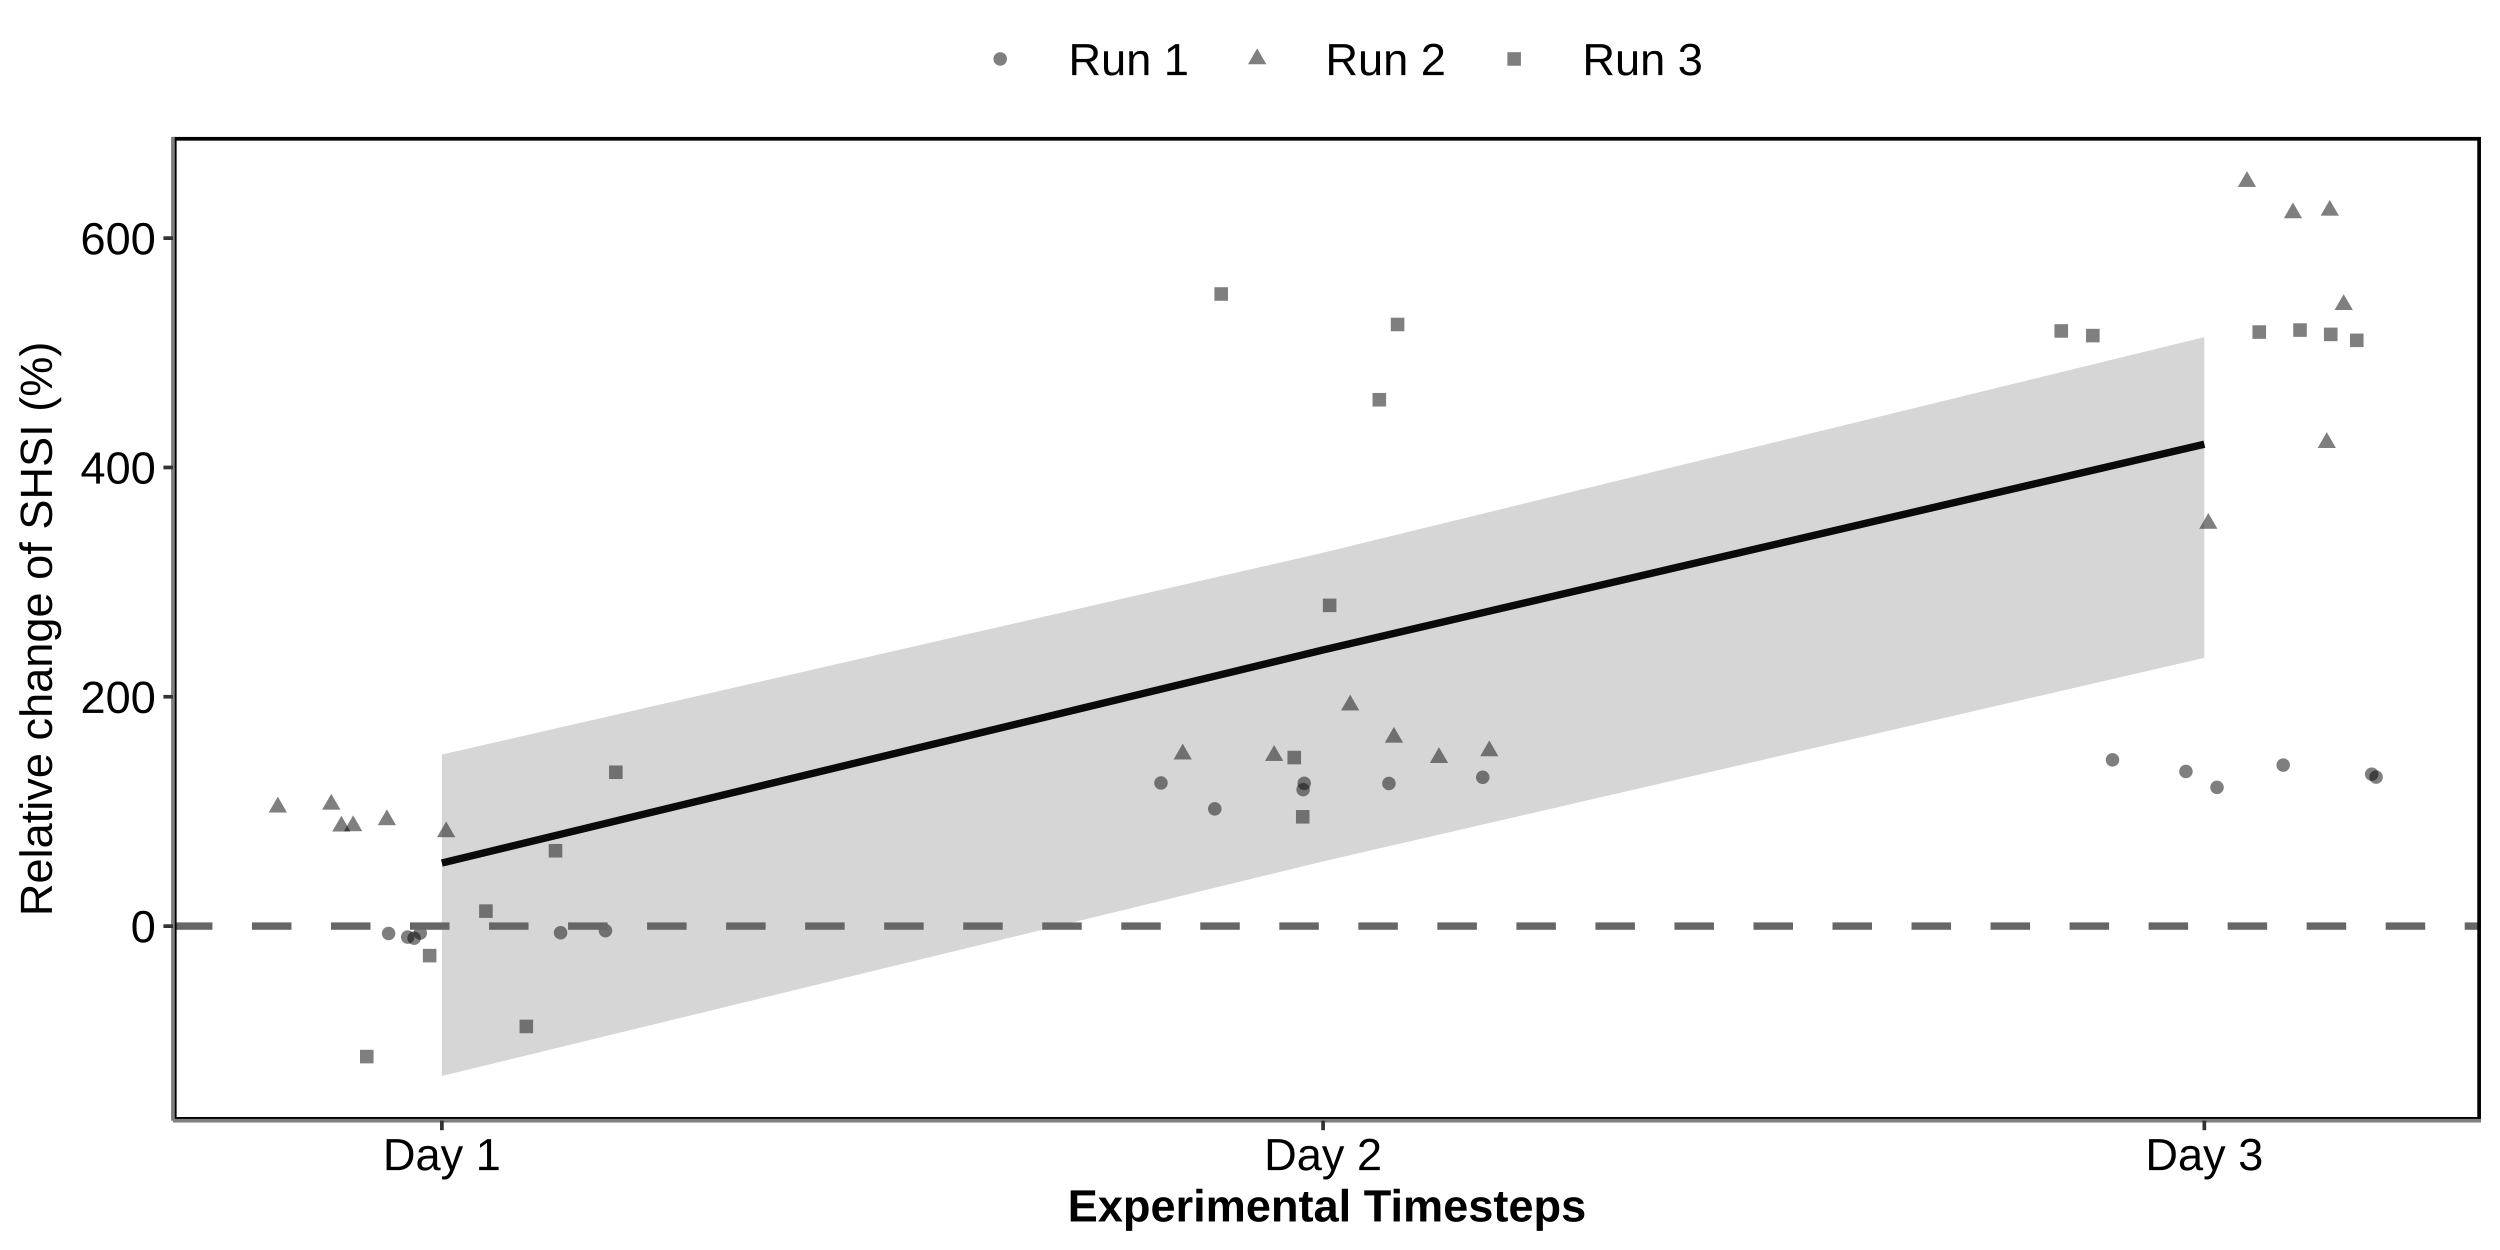
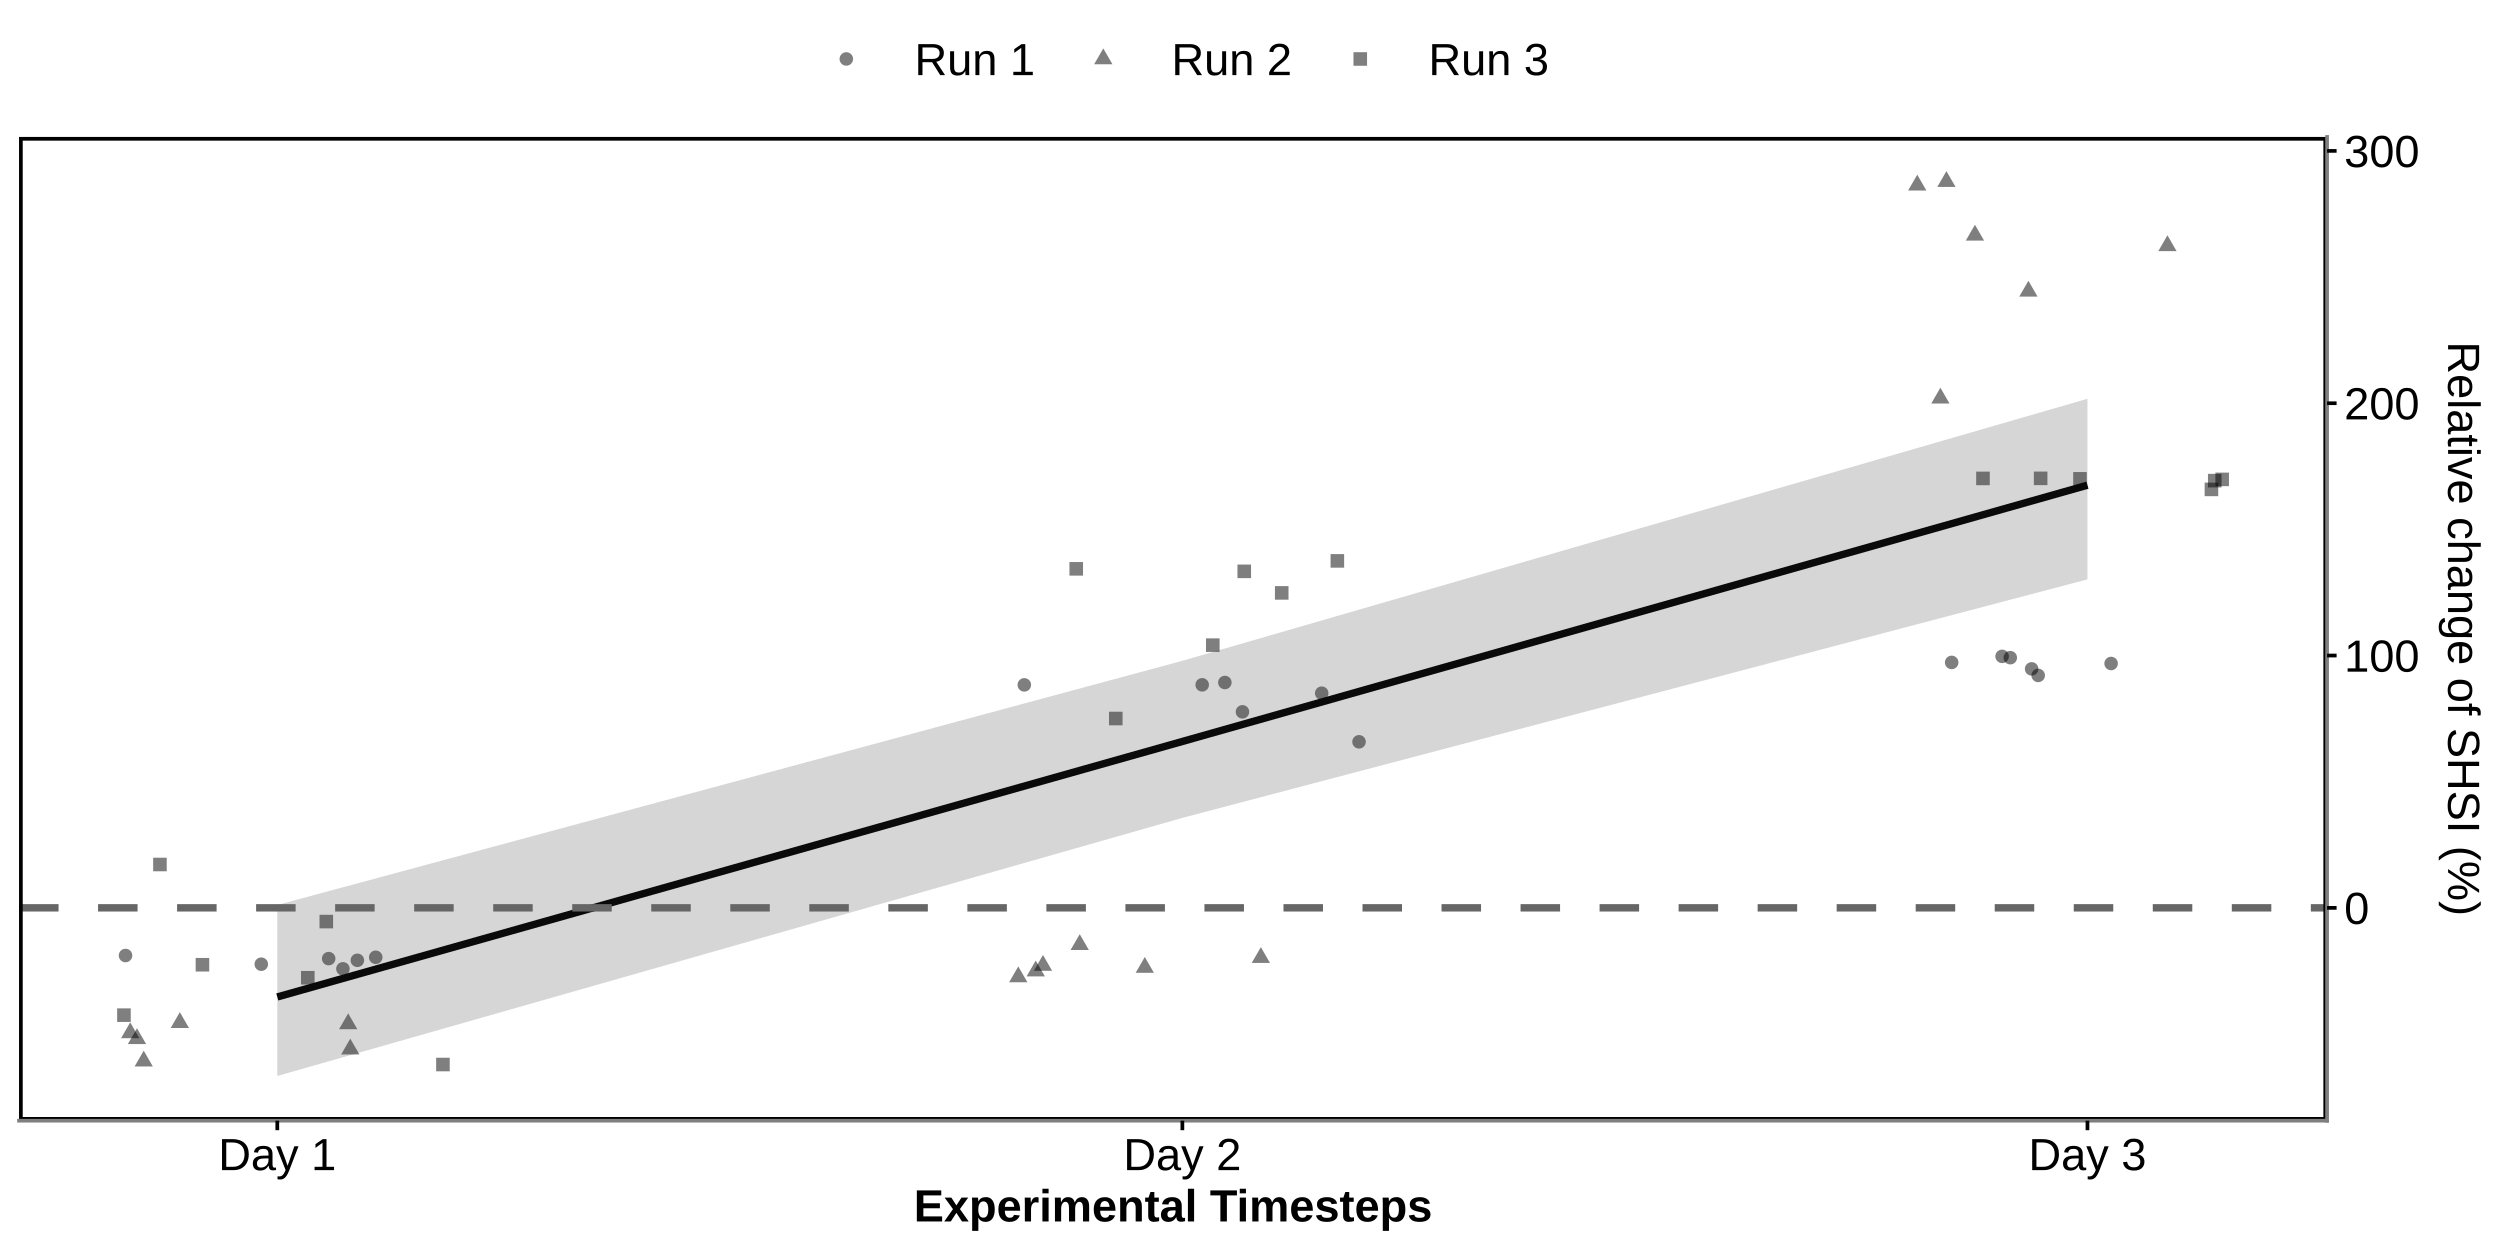
<svg xmlns="http://www.w3.org/2000/svg" width="720.00pt" height="360.00pt" viewBox="0 0 720.00 360.00">
  <g class="svglite">
    <defs>
      <style type="text/css">
    .svglite line, .svglite polyline, .svglite polygon, .svglite path, .svglite rect, .svglite circle {
      fill: none;
      stroke: #000000;
      stroke-linecap: round;
      stroke-linejoin: round;
      stroke-miterlimit: 10.00;
    }
    .svglite text {
      white-space: pre;
    }
    .svglite g.glyphgroup path {
      fill: inherit;
      stroke: none;
    }
  </style>
    </defs>
    <rect width="100%" height="100%" style="stroke: none; fill: #FFFFFF;" />
    <defs>
      <clipPath id="cpMC4wMHw3MjAuMDB8MC4wMHwzNjAuMDA=">
        <rect x="0.00" y="0.00" width="720.00" height="360.00" />
      </clipPath>
    </defs>
    <g clip-path="url(#cpMC4wMHw3MjAuMDB8MC4wMHwzNjAuMDA=)">
      <rect x="0.00" y="0.00" width="720.00" height="360.00" style="stroke-width: 0.75; stroke: #FFFFFF; fill: #FFFFFF;" />
    </g>
    <defs>
-       <clipPath id="cpNDkuODB8NzE0LjUyfDM5LjQ0fDMyMi43Ng==">
-         <rect x="49.80" y="39.44" width="664.72" height="283.32" />
+       <clipPath id="cpNS40OHw2NzAuMjB8MzkuNDR8MzIyLjc2">
+         <rect x="5.48" y="39.44" width="664.72" height="283.32" />
      </clipPath>
    </defs>
-     <g clip-path="url(#cpNDkuODB8NzE0LjUyfDM5LjQ0fDMyMi43Ng==)">
-       <circle cx="174.37" cy="268.03" r="1.95" style="stroke-width: 0.71; stroke: none; fill: #000000; fill-opacity: 0.50;" />
-       <polygon points="101.70,234.82 104.33,239.38 99.06,239.38 " style="stroke-width: 0.71; stroke: none; fill: #000000; fill-opacity: 0.50;" />
-       <polygon points="103.68,306.25 107.59,306.25 107.59,302.34 103.68,302.34 " style="stroke-width: 0.71; stroke: none; fill: #000000; fill-opacity: 0.50;" />
-       <circle cx="121.04" cy="268.72" r="1.95" style="stroke-width: 0.71; stroke: none; fill: #000000; fill-opacity: 0.50;" />
-       <polygon points="128.49,236.55 131.12,241.11 125.86,241.11 " style="stroke-width: 0.71; stroke: none; fill: #000000; fill-opacity: 0.50;" />
-       <polygon points="149.63,297.57 153.54,297.57 153.54,293.66 149.63,293.66 " style="stroke-width: 0.71; stroke: none; fill: #000000; fill-opacity: 0.50;" />
-       <circle cx="161.45" cy="268.63" r="1.95" style="stroke-width: 0.71; stroke: none; fill: #000000; fill-opacity: 0.50;" />
-       <polygon points="98.31,234.93 100.94,239.49 95.68,239.49 " style="stroke-width: 0.71; stroke: none; fill: #000000; fill-opacity: 0.50;" />
-       <polygon points="121.78,277.17 125.69,277.17 125.69,273.26 121.78,273.26 " style="stroke-width: 0.71; stroke: none; fill: #000000; fill-opacity: 0.50;" />
-       <circle cx="111.92" cy="268.84" r="1.95" style="stroke-width: 0.71; stroke: none; fill: #000000; fill-opacity: 0.50;" />
-       <polygon points="111.42,233.10 114.05,237.66 108.78,237.66 " style="stroke-width: 0.71; stroke: none; fill: #000000; fill-opacity: 0.50;" />
-       <polygon points="137.99,264.36 141.90,264.36 141.90,260.45 137.99,260.45 " style="stroke-width: 0.71; stroke: none; fill: #000000; fill-opacity: 0.50;" />
-       <circle cx="117.42" cy="269.88" r="1.95" style="stroke-width: 0.71; stroke: none; fill: #000000; fill-opacity: 0.50;" />
-       <polygon points="80.02,229.44 82.65,234.00 77.38,234.00 " style="stroke-width: 0.71; stroke: none; fill: #000000; fill-opacity: 0.50;" />
-       <polygon points="158.03,246.97 161.94,246.97 161.94,243.06 158.03,243.06 " style="stroke-width: 0.71; stroke: none; fill: #000000; fill-opacity: 0.50;" />
-       <circle cx="119.27" cy="270.20" r="1.95" style="stroke-width: 0.71; stroke: none; fill: #000000; fill-opacity: 0.50;" />
-       <polygon points="95.40,228.62 98.04,233.18 92.77,233.18 " style="stroke-width: 0.71; stroke: none; fill: #000000; fill-opacity: 0.50;" />
-       <polygon points="175.40,224.36 179.31,224.36 179.31,220.45 175.40,220.45 " style="stroke-width: 0.71; stroke: none; fill: #000000; fill-opacity: 0.50;" />
-       <circle cx="349.85" cy="232.95" r="1.95" style="stroke-width: 0.71; stroke: none; fill: #000000; fill-opacity: 0.50;" />
-       <polygon points="366.95,214.58 369.59,219.14 364.32,219.14 " style="stroke-width: 0.71; stroke: none; fill: #000000; fill-opacity: 0.50;" />
-       <polygon points="373.23,237.19 377.13,237.19 377.13,233.28 373.23,233.28 " style="stroke-width: 0.71; stroke: none; fill: #000000; fill-opacity: 0.50;" />
-       <circle cx="375.29" cy="227.41" r="1.95" style="stroke-width: 0.71; stroke: none; fill: #000000; fill-opacity: 0.50;" />
-       <polygon points="414.42,215.18 417.06,219.74 411.79,219.74 " style="stroke-width: 0.71; stroke: none; fill: #000000; fill-opacity: 0.50;" />
-       <polygon points="370.79,220.13 374.70,220.13 374.70,216.22 370.79,216.22 " style="stroke-width: 0.71; stroke: none; fill: #000000; fill-opacity: 0.50;" />
-       <circle cx="427.02" cy="223.86" r="1.95" style="stroke-width: 0.71; stroke: none; fill: #000000; fill-opacity: 0.50;" />
-       <polygon points="340.62,214.17 343.25,218.73 337.99,218.73 " style="stroke-width: 0.71; stroke: none; fill: #000000; fill-opacity: 0.50;" />
-       <polygon points="380.98,176.30 384.89,176.30 384.89,172.39 380.98,172.39 " style="stroke-width: 0.71; stroke: none; fill: #000000; fill-opacity: 0.50;" />
-       <circle cx="375.61" cy="225.60" r="1.95" style="stroke-width: 0.71; stroke: none; fill: #000000; fill-opacity: 0.50;" />
-       <polygon points="428.91,213.25 431.54,217.81 426.27,217.81 " style="stroke-width: 0.71; stroke: none; fill: #000000; fill-opacity: 0.50;" />
-       <polygon points="395.29,117.08 399.20,117.08 399.20,113.17 395.29,113.17 " style="stroke-width: 0.71; stroke: none; fill: #000000; fill-opacity: 0.50;" />
-       <circle cx="400.01" cy="225.64" r="1.95" style="stroke-width: 0.71; stroke: none; fill: #000000; fill-opacity: 0.50;" />
-       <polygon points="401.45,209.33 404.09,213.89 398.82,213.89 " style="stroke-width: 0.71; stroke: none; fill: #000000; fill-opacity: 0.50;" />
-       <polygon points="400.55,95.40 404.46,95.40 404.46,91.49 400.55,91.49 " style="stroke-width: 0.71; stroke: none; fill: #000000; fill-opacity: 0.50;" />
-       <circle cx="334.36" cy="225.50" r="1.95" style="stroke-width: 0.71; stroke: none; fill: #000000; fill-opacity: 0.50;" />
-       <polygon points="388.85,200.05 391.48,204.61 386.21,204.61 " style="stroke-width: 0.71; stroke: none; fill: #000000; fill-opacity: 0.50;" />
-       <polygon points="349.75,86.63 353.66,86.63 353.66,82.72 349.75,82.72 " style="stroke-width: 0.71; stroke: none; fill: #000000; fill-opacity: 0.50;" />
-       <circle cx="638.50" cy="226.77" r="1.95" style="stroke-width: 0.71; stroke: none; fill: #000000; fill-opacity: 0.50;" />
-       <polygon points="636.00,147.74 638.63,152.30 633.37,152.30 " style="stroke-width: 0.71; stroke: none; fill: #000000; fill-opacity: 0.50;" />
-       <polygon points="600.78,98.61 604.69,98.61 604.69,94.70 600.78,94.70 " style="stroke-width: 0.71; stroke: none; fill: #000000; fill-opacity: 0.50;" />
-       <circle cx="684.31" cy="223.80" r="1.95" style="stroke-width: 0.71; stroke: none; fill: #000000; fill-opacity: 0.50;" />
-       <polygon points="670.11,124.46 672.75,129.02 667.48,129.02 " style="stroke-width: 0.71; stroke: none; fill: #000000; fill-opacity: 0.50;" />
-       <polygon points="648.71,97.59 652.62,97.59 652.62,93.68 648.71,93.68 " style="stroke-width: 0.71; stroke: none; fill: #000000; fill-opacity: 0.50;" />
-       <circle cx="683.05" cy="222.97" r="1.95" style="stroke-width: 0.71; stroke: none; fill: #000000; fill-opacity: 0.50;" />
-       <polygon points="674.98,84.72 677.62,89.28 672.35,89.28 " style="stroke-width: 0.71; stroke: none; fill: #000000; fill-opacity: 0.50;" />
-       <polygon points="676.79,99.97 680.70,99.97 680.70,96.06 676.79,96.06 " style="stroke-width: 0.71; stroke: none; fill: #000000; fill-opacity: 0.50;" />
-       <circle cx="629.55" cy="222.18" r="1.95" style="stroke-width: 0.71; stroke: none; fill: #000000; fill-opacity: 0.50;" />
-       <polygon points="670.97,57.56 673.61,62.12 668.34,62.12 " style="stroke-width: 0.71; stroke: none; fill: #000000; fill-opacity: 0.50;" />
-       <polygon points="660.45,97.02 664.36,97.02 664.36,93.11 660.45,93.11 " style="stroke-width: 0.71; stroke: none; fill: #000000; fill-opacity: 0.50;" />
-       <circle cx="657.56" cy="220.35" r="1.95" style="stroke-width: 0.71; stroke: none; fill: #000000; fill-opacity: 0.50;" />
-       <polygon points="647.13,49.28 649.76,53.84 644.49,53.84 " style="stroke-width: 0.71; stroke: none; fill: #000000; fill-opacity: 0.50;" />
-       <polygon points="669.30,98.26 673.21,98.26 673.21,94.35 669.30,94.35 " style="stroke-width: 0.71; stroke: none; fill: #000000; fill-opacity: 0.50;" />
-       <circle cx="608.40" cy="218.84" r="1.95" style="stroke-width: 0.71; stroke: none; fill: #000000; fill-opacity: 0.50;" />
-       <polygon points="660.37,58.31 663.00,62.87 657.74,62.87 " style="stroke-width: 0.71; stroke: none; fill: #000000; fill-opacity: 0.50;" />
-       <polygon points="591.69,97.27 595.60,97.27 595.60,93.36 591.69,93.36 " style="stroke-width: 0.71; stroke: none; fill: #000000; fill-opacity: 0.50;" />
-       <polyline points="127.26,248.54 381.05,187.18 634.85,127.93 " style="stroke-width: 2.13; stroke-linecap: butt;" />
-       <polygon points="127.26,217.30 381.05,159.18 634.85,97.08 634.85,189.45 381.05,248.08 127.26,309.88 " style="stroke-width: 0.00; stroke: none; stroke-linecap: butt; fill: #333333; fill-opacity: 0.20;" />
-       <polyline points="127.26,217.30 381.05,159.18 634.85,97.08 " style="stroke-width: 1.07; stroke: none; stroke-linecap: butt;" />
-       <polyline points="634.85,189.45 381.05,248.08 127.26,309.88 " style="stroke-width: 1.07; stroke: none; stroke-linecap: butt;" />
-       <line x1="49.80" y1="266.72" x2="714.52" y2="266.72" style="stroke-width: 2.13; stroke: #666666; stroke-dasharray: 11.38,11.38; stroke-linecap: butt;" />
-       <rect x="49.80" y="39.44" width="664.72" height="283.32" style="stroke-width: 2.13;" />
+     <g clip-path="url(#cpNS40OHw2NzAuMjB8MzkuNDR8MzIyLjc2)">
+       <circle cx="98.76" cy="279.02" r="1.95" style="stroke-width: 0.71; stroke: none; fill: #000000; fill-opacity: 0.50;" />
+       <polygon points="41.39,302.59 44.02,307.15 38.76,307.15 " style="stroke-width: 0.71; stroke: none; fill: #000000; fill-opacity: 0.50;" />
+       <polygon points="125.61,308.54 129.52,308.54 129.52,304.63 125.61,304.63 " style="stroke-width: 0.71; stroke: none; fill: #000000; fill-opacity: 0.50;" />
+       <circle cx="75.25" cy="277.69" r="1.95" style="stroke-width: 0.71; stroke: none; fill: #000000; fill-opacity: 0.50;" />
+       <polygon points="100.88,299.13 103.52,303.69 98.25,303.69 " style="stroke-width: 0.71; stroke: none; fill: #000000; fill-opacity: 0.50;" />
+       <polygon points="33.74,294.32 37.65,294.32 37.65,290.41 33.74,290.41 " style="stroke-width: 0.71; stroke: none; fill: #000000; fill-opacity: 0.50;" />
+       <circle cx="94.66" cy="276.08" r="1.95" style="stroke-width: 0.71; stroke: none; fill: #000000; fill-opacity: 0.50;" />
+       <polygon points="39.45,296.13 42.08,300.69 36.82,300.69 " style="stroke-width: 0.71; stroke: none; fill: #000000; fill-opacity: 0.50;" />
+       <polygon points="86.69,283.55 90.60,283.55 90.60,279.64 86.69,279.64 " style="stroke-width: 0.71; stroke: none; fill: #000000; fill-opacity: 0.50;" />
+       <circle cx="36.15" cy="275.19" r="1.95" style="stroke-width: 0.71; stroke: none; fill: #000000; fill-opacity: 0.50;" />
+       <polygon points="37.50,294.44 40.13,299.00 34.86,299.00 " style="stroke-width: 0.71; stroke: none; fill: #000000; fill-opacity: 0.50;" />
+       <polygon points="56.35,279.80 60.26,279.80 60.26,275.89 56.35,275.89 " style="stroke-width: 0.71; stroke: none; fill: #000000; fill-opacity: 0.50;" />
+       <circle cx="108.21" cy="275.70" r="1.95" style="stroke-width: 0.71; stroke: none; fill: #000000; fill-opacity: 0.50;" />
+       <polygon points="100.28,291.85 102.91,296.41 97.64,296.41 " style="stroke-width: 0.71; stroke: none; fill: #000000; fill-opacity: 0.50;" />
+       <polygon points="92.02,267.37 95.93,267.37 95.93,263.46 92.02,263.46 " style="stroke-width: 0.71; stroke: none; fill: #000000; fill-opacity: 0.50;" />
+       <circle cx="102.92" cy="276.57" r="1.95" style="stroke-width: 0.71; stroke: none; fill: #000000; fill-opacity: 0.50;" />
+       <polygon points="51.79,291.50 54.43,296.06 49.16,296.06 " style="stroke-width: 0.71; stroke: none; fill: #000000; fill-opacity: 0.50;" />
+       <polygon points="44.11,250.93 48.02,250.93 48.02,247.02 44.11,247.02 " style="stroke-width: 0.71; stroke: none; fill: #000000; fill-opacity: 0.50;" />
+       <circle cx="391.40" cy="213.64" r="1.95" style="stroke-width: 0.71; stroke: none; fill: #000000; fill-opacity: 0.50;" />
+       <polygon points="293.26,278.33 295.90,282.89 290.63,282.89 " style="stroke-width: 0.71; stroke: none; fill: #000000; fill-opacity: 0.50;" />
+       <polygon points="319.39,208.89 323.30,208.89 323.30,204.98 319.39,204.98 " style="stroke-width: 0.71; stroke: none; fill: #000000; fill-opacity: 0.50;" />
+       <circle cx="357.83" cy="205.01" r="1.95" style="stroke-width: 0.71; stroke: none; fill: #000000; fill-opacity: 0.50;" />
+       <polygon points="329.70,275.61 332.33,280.17 327.07,280.17 " style="stroke-width: 0.71; stroke: none; fill: #000000; fill-opacity: 0.50;" />
+       <polygon points="347.33,187.76 351.24,187.76 351.24,183.85 347.33,183.85 " style="stroke-width: 0.71; stroke: none; fill: #000000; fill-opacity: 0.50;" />
+       <circle cx="380.65" cy="199.64" r="1.95" style="stroke-width: 0.71; stroke: none; fill: #000000; fill-opacity: 0.50;" />
+       <polygon points="300.38,275.03 303.01,279.59 297.75,279.59 " style="stroke-width: 0.71; stroke: none; fill: #000000; fill-opacity: 0.50;" />
+       <polygon points="367.18,172.71 371.09,172.71 371.09,168.80 367.18,168.80 " style="stroke-width: 0.71; stroke: none; fill: #000000; fill-opacity: 0.50;" />
+       <circle cx="352.76" cy="196.56" r="1.95" style="stroke-width: 0.71; stroke: none; fill: #000000; fill-opacity: 0.50;" />
+       <polygon points="298.29,276.64 300.93,281.20 295.66,281.20 " style="stroke-width: 0.71; stroke: none; fill: #000000; fill-opacity: 0.50;" />
+       <polygon points="308.00,165.78 311.91,165.78 311.91,161.87 308.00,161.87 " style="stroke-width: 0.71; stroke: none; fill: #000000; fill-opacity: 0.50;" />
+       <circle cx="295.00" cy="197.24" r="1.95" style="stroke-width: 0.71; stroke: none; fill: #000000; fill-opacity: 0.50;" />
+       <polygon points="363.13,272.77 365.76,277.33 360.49,277.33 " style="stroke-width: 0.71; stroke: none; fill: #000000; fill-opacity: 0.50;" />
+       <polygon points="383.20,163.49 387.11,163.49 387.11,159.58 383.20,159.58 " style="stroke-width: 0.71; stroke: none; fill: #000000; fill-opacity: 0.50;" />
+       <circle cx="346.23" cy="197.23" r="1.95" style="stroke-width: 0.71; stroke: none; fill: #000000; fill-opacity: 0.50;" />
+       <polygon points="310.96,269.04 313.59,273.60 308.32,273.60 " style="stroke-width: 0.71; stroke: none; fill: #000000; fill-opacity: 0.50;" />
+       <polygon points="356.39,166.50 360.30,166.50 360.30,162.59 356.39,162.59 " style="stroke-width: 0.71; stroke: none; fill: #000000; fill-opacity: 0.50;" />
+       <circle cx="587.00" cy="194.52" r="1.95" style="stroke-width: 0.71; stroke: none; fill: #000000; fill-opacity: 0.50;" />
+       <polygon points="558.83,111.65 561.46,116.21 556.20,116.21 " style="stroke-width: 0.71; stroke: none; fill: #000000; fill-opacity: 0.50;" />
+       <polygon points="597.08,139.86 600.99,139.86 600.99,135.95 597.08,135.95 " style="stroke-width: 0.71; stroke: none; fill: #000000; fill-opacity: 0.50;" />
+       <circle cx="585.11" cy="192.64" r="1.95" style="stroke-width: 0.71; stroke: none; fill: #000000; fill-opacity: 0.50;" />
+       <polygon points="584.18,80.86 586.81,85.42 581.54,85.42 " style="stroke-width: 0.71; stroke: none; fill: #000000; fill-opacity: 0.50;" />
+       <polygon points="569.14,139.74 573.05,139.74 573.05,135.83 569.14,135.83 " style="stroke-width: 0.71; stroke: none; fill: #000000; fill-opacity: 0.50;" />
+       <circle cx="562.08" cy="190.78" r="1.95" style="stroke-width: 0.71; stroke: none; fill: #000000; fill-opacity: 0.50;" />
+       <polygon points="568.78,64.73 571.42,69.29 566.15,69.29 " style="stroke-width: 0.71; stroke: none; fill: #000000; fill-opacity: 0.50;" />
+       <polygon points="634.94,142.90 638.85,142.90 638.85,138.99 634.94,138.99 " style="stroke-width: 0.71; stroke: none; fill: #000000; fill-opacity: 0.50;" />
+       <circle cx="608.00" cy="191.09" r="1.95" style="stroke-width: 0.71; stroke: none; fill: #000000; fill-opacity: 0.50;" />
+       <polygon points="552.17,50.31 554.80,54.87 549.53,54.87 " style="stroke-width: 0.71; stroke: none; fill: #000000; fill-opacity: 0.50;" />
+       <polygon points="638.03,140.02 641.94,140.02 641.94,136.11 638.03,136.11 " style="stroke-width: 0.71; stroke: none; fill: #000000; fill-opacity: 0.50;" />
+       <circle cx="576.61" cy="189.03" r="1.95" style="stroke-width: 0.71; stroke: none; fill: #000000; fill-opacity: 0.50;" />
+       <polygon points="560.57,49.28 563.21,53.84 557.94,53.84 " style="stroke-width: 0.71; stroke: none; fill: #000000; fill-opacity: 0.50;" />
+       <polygon points="585.75,139.72 589.66,139.72 589.66,135.81 585.75,135.81 " style="stroke-width: 0.71; stroke: none; fill: #000000; fill-opacity: 0.50;" />
+       <circle cx="578.96" cy="189.41" r="1.95" style="stroke-width: 0.71; stroke: none; fill: #000000; fill-opacity: 0.50;" />
+       <polygon points="624.22,67.76 626.85,72.32 621.59,72.32 " style="stroke-width: 0.71; stroke: none; fill: #000000; fill-opacity: 0.50;" />
+       <polygon points="635.89,140.38 639.80,140.38 639.80,136.47 635.89,136.47 " style="stroke-width: 0.71; stroke: none; fill: #000000; fill-opacity: 0.50;" />
+       <polyline points="79.86,287.12 340.52,213.54 601.19,139.73 " style="stroke-width: 2.13; stroke-linecap: butt;" />
+       <polygon points="79.86,260.63 340.52,190.31 601.19,114.84 601.19,166.86 340.52,235.55 79.86,309.88 " style="stroke-width: 0.00; stroke: none; stroke-linecap: butt; fill: #333333; fill-opacity: 0.20;" />
+       <polyline points="79.86,260.63 340.52,190.31 601.19,114.84 " style="stroke-width: 1.07; stroke: none; stroke-linecap: butt;" />
+       <polyline points="601.19,166.86 340.52,235.55 79.86,309.88 " style="stroke-width: 1.07; stroke: none; stroke-linecap: butt;" />
+       <line x1="5.48" y1="261.46" x2="670.20" y2="261.46" style="stroke-width: 2.13; stroke: #666666; stroke-dasharray: 11.38,11.38; stroke-linecap: butt;" />
+       <rect x="5.48" y="39.44" width="664.72" height="283.32" style="stroke-width: 2.13;" />
    </g>
    <g clip-path="url(#cpMC4wMHw3MjAuMDB8MC4wMHwzNjAuMDA=)">
-       <polyline points="49.80,322.76 49.80,39.44 " style="stroke-width: 1.07; stroke: #7F7F7F; stroke-linecap: butt;" />
-       <text x="44.87" y="271.37" text-anchor="end" style="font-size: 13.00px; font-family: &quot;Arial&quot;;" textLength="7.23px" lengthAdjust="spacingAndGlyphs">0</text>
-       <text x="44.87" y="205.33" text-anchor="end" style="font-size: 13.00px; font-family: &quot;Arial&quot;;" textLength="21.70px" lengthAdjust="spacingAndGlyphs">200</text>
-       <text x="44.87" y="139.28" text-anchor="end" style="font-size: 13.00px; font-family: &quot;Arial&quot;;" textLength="21.70px" lengthAdjust="spacingAndGlyphs">400</text>
-       <text x="44.87" y="73.24" text-anchor="end" style="font-size: 13.00px; font-family: &quot;Arial&quot;;" textLength="21.70px" lengthAdjust="spacingAndGlyphs">600</text>
-       <polyline points="47.06,266.72 49.80,266.72 " style="stroke-width: 1.07; stroke: #333333; stroke-linecap: butt;" />
-       <polyline points="47.06,200.67 49.80,200.67 " style="stroke-width: 1.07; stroke: #333333; stroke-linecap: butt;" />
-       <polyline points="47.06,134.63 49.80,134.63 " style="stroke-width: 1.07; stroke: #333333; stroke-linecap: butt;" />
-       <polyline points="47.06,68.58 49.80,68.58 " style="stroke-width: 1.07; stroke: #333333; stroke-linecap: butt;" />
-       <polyline points="49.80,322.76 714.52,322.76 " style="stroke-width: 1.07; stroke: #7F7F7F; stroke-linecap: butt;" />
-       <polyline points="127.26,325.50 127.26,322.76 " style="stroke-width: 1.07; stroke: #333333; stroke-linecap: butt;" />
-       <polyline points="381.05,325.50 381.05,322.76 " style="stroke-width: 1.07; stroke: #333333; stroke-linecap: butt;" />
-       <polyline points="634.85,325.50 634.85,322.76 " style="stroke-width: 1.07; stroke: #333333; stroke-linecap: butt;" />
-       <text x="127.26" y="337.00" text-anchor="middle" style="font-size: 13.00px; font-family: &quot;Arial&quot;;" textLength="33.97px" lengthAdjust="spacingAndGlyphs">Day 1</text>
-       <text x="381.05" y="337.00" text-anchor="middle" style="font-size: 13.00px; font-family: &quot;Arial&quot;;" textLength="33.97px" lengthAdjust="spacingAndGlyphs">Day 2</text>
-       <text x="634.85" y="337.00" text-anchor="middle" style="font-size: 13.00px; font-family: &quot;Arial&quot;;" textLength="33.97px" lengthAdjust="spacingAndGlyphs">Day 3</text>
-       <text x="382.16" y="351.78" text-anchor="middle" style="font-size: 13.00px; font-weight: bold; font-family: &quot;Arial&quot;;" textLength="149.34px" lengthAdjust="spacingAndGlyphs">Experimental Timesteps</text>
-       <text transform="translate(14.95,263.85) rotate(-90)" style="font-size: 13.00px; font-family: &quot;Arial&quot;;" textLength="165.50px" lengthAdjust="spacingAndGlyphs">Relative change of SHSI (%)</text>
-       <circle cx="288.06" cy="16.98" r="1.95" style="stroke-width: 0.71; stroke: none; fill: #000000; fill-opacity: 0.50;" />
-       <polygon points="362.07,13.94 364.70,18.50 359.44,18.50 " style="stroke-width: 0.71; stroke: none; fill: #000000; fill-opacity: 0.50;" />
-       <polygon points="434.12,18.94 438.03,18.94 438.03,15.03 434.12,15.03 " style="stroke-width: 0.71; stroke: none; fill: #000000; fill-opacity: 0.50;" />
-       <text x="325.07" y="21.64" text-anchor="middle" style="font-size: 13.00px; font-family: &quot;Arial&quot;;" textLength="34.70px" lengthAdjust="spacingAndGlyphs">Run 1</text>
-       <text x="399.07" y="21.64" text-anchor="middle" style="font-size: 13.00px; font-family: &quot;Arial&quot;;" textLength="34.70px" lengthAdjust="spacingAndGlyphs">Run 2</text>
-       <text x="473.08" y="21.64" text-anchor="middle" style="font-size: 13.00px; font-family: &quot;Arial&quot;;" textLength="34.70px" lengthAdjust="spacingAndGlyphs">Run 3</text>
+       <polyline points="670.20,322.76 670.20,39.44 " style="stroke-width: 1.07; stroke: #7F7F7F; stroke-linecap: square;" />
+       <polyline points="672.94,261.46 670.20,261.46 " style="stroke-width: 1.07; stroke-linecap: butt;" />
+       <polyline points="672.94,188.79 670.20,188.79 " style="stroke-width: 1.07; stroke-linecap: butt;" />
+       <polyline points="672.94,116.13 670.20,116.13 " style="stroke-width: 1.07; stroke-linecap: butt;" />
+       <polyline points="672.94,43.46 670.20,43.46 " style="stroke-width: 1.07; stroke-linecap: butt;" />
+       <text x="675.13" y="266.11" style="font-size: 13.00px; font-family: &quot;Arial&quot;;" textLength="7.23px" lengthAdjust="spacingAndGlyphs">0</text>
+       <text x="675.13" y="193.45" style="font-size: 13.00px; font-family: &quot;Arial&quot;;" textLength="21.70px" lengthAdjust="spacingAndGlyphs">100</text>
+       <text x="675.13" y="120.78" style="font-size: 13.00px; font-family: &quot;Arial&quot;;" textLength="21.70px" lengthAdjust="spacingAndGlyphs">200</text>
+       <text x="675.13" y="48.12" style="font-size: 13.00px; font-family: &quot;Arial&quot;;" textLength="21.70px" lengthAdjust="spacingAndGlyphs">300</text>
+       <polyline points="5.48,322.76 670.20,322.76 " style="stroke-width: 1.07; stroke: #7F7F7F; stroke-linecap: square;" />
+       <polyline points="79.86,325.50 79.86,322.76 " style="stroke-width: 1.07; stroke-linecap: butt;" />
+       <polyline points="340.52,325.50 340.52,322.76 " style="stroke-width: 1.07; stroke-linecap: butt;" />
+       <polyline points="601.19,325.50 601.19,322.76 " style="stroke-width: 1.07; stroke-linecap: butt;" />
+       <text x="79.86" y="337.00" text-anchor="middle" style="font-size: 13.00px; font-family: &quot;Arial&quot;;" textLength="33.97px" lengthAdjust="spacingAndGlyphs">Day 1</text>
+       <text x="340.52" y="337.00" text-anchor="middle" style="font-size: 13.00px; font-family: &quot;Arial&quot;;" textLength="33.97px" lengthAdjust="spacingAndGlyphs">Day 2</text>
+       <text x="601.19" y="337.00" text-anchor="middle" style="font-size: 13.00px; font-family: &quot;Arial&quot;;" textLength="33.97px" lengthAdjust="spacingAndGlyphs">Day 3</text>
+       <text x="337.84" y="351.78" text-anchor="middle" style="font-size: 13.00px; font-weight: bold; font-family: &quot;Arial&quot;;" textLength="149.34px" lengthAdjust="spacingAndGlyphs">Experimental Timesteps</text>
+       <text transform="translate(705.05,98.35) rotate(90)" style="font-size: 13.00px; font-family: &quot;Arial&quot;;" textLength="165.50px" lengthAdjust="spacingAndGlyphs">Relative change of SHSI (%)</text>
+       <circle cx="243.74" cy="16.98" r="1.95" style="stroke-width: 0.71; stroke: none; fill: #000000; fill-opacity: 0.50;" />
+       <polygon points="317.75,13.94 320.38,18.50 315.12,18.50 " style="stroke-width: 0.71; stroke: none; fill: #000000; fill-opacity: 0.50;" />
+       <polygon points="389.80,18.94 393.71,18.94 393.71,15.03 389.80,15.03 " style="stroke-width: 0.71; stroke: none; fill: #000000; fill-opacity: 0.50;" />
+       <text x="280.74" y="21.64" text-anchor="middle" style="font-size: 13.00px; font-family: &quot;Arial&quot;;" textLength="34.70px" lengthAdjust="spacingAndGlyphs">Run 1</text>
+       <text x="354.75" y="21.64" text-anchor="middle" style="font-size: 13.00px; font-family: &quot;Arial&quot;;" textLength="34.70px" lengthAdjust="spacingAndGlyphs">Run 2</text>
+       <text x="428.76" y="21.64" text-anchor="middle" style="font-size: 13.00px; font-family: &quot;Arial&quot;;" textLength="34.70px" lengthAdjust="spacingAndGlyphs">Run 3</text>
    </g>
  </g>
</svg>
